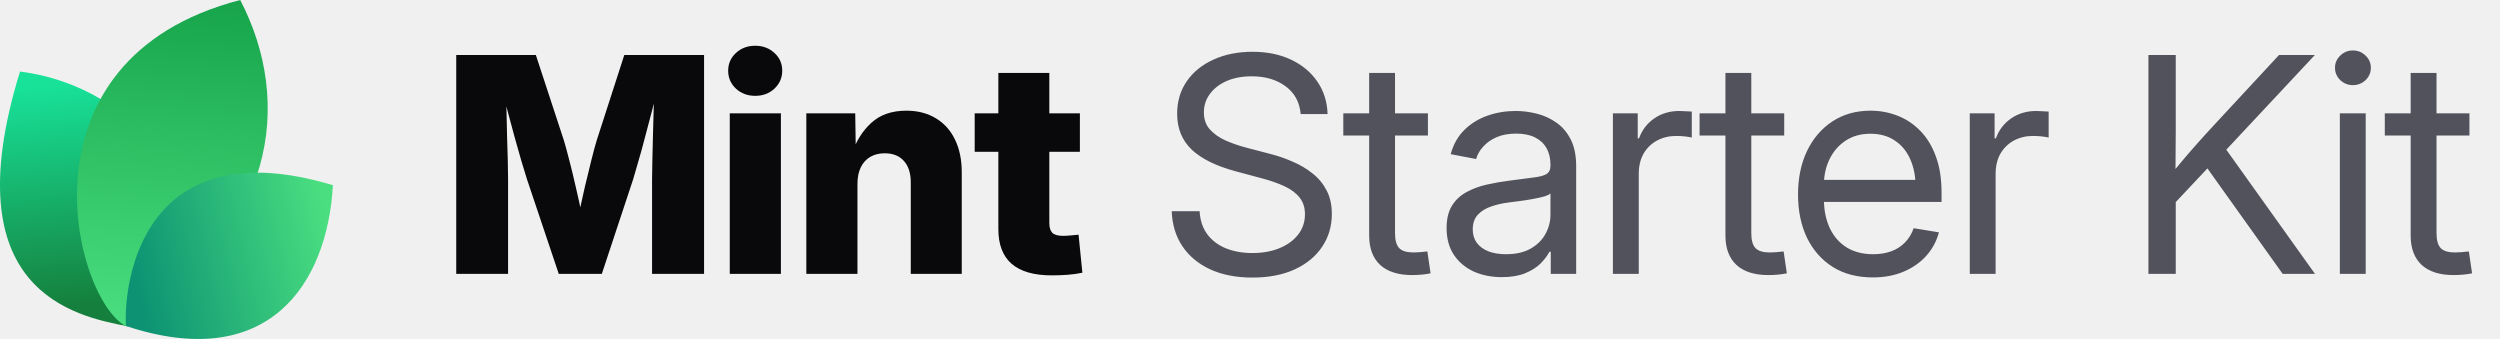
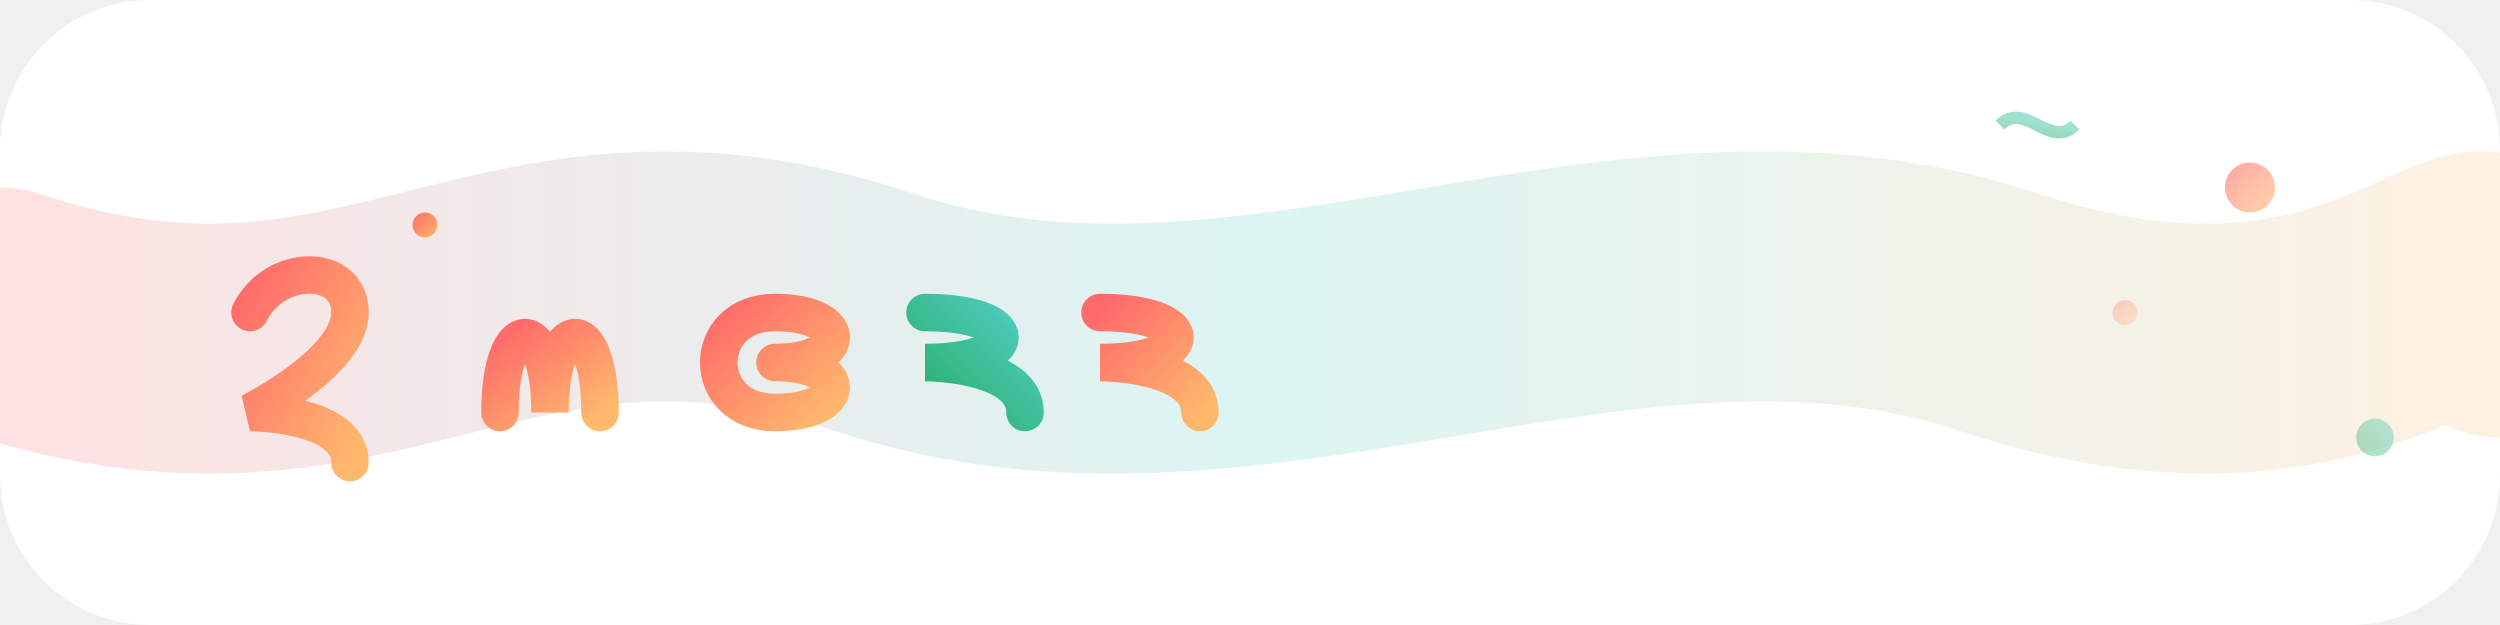
- <svg xmlns="http://www.w3.org/2000/svg" width="177" height="24" viewBox="0 0 177 24" fill="none">
-   <path d="M9.061 23.108C5.268 22.377 -3.391 20.627 1.417 5.064C9.634 6.099 16.973 14.064 9.061 23.108Z" fill="url(#paint0_linear_17557_2020)" />
-   <path d="M8.919 23.094C5.276 21.222 0.784 4.209 17.007 0C20.757 7.193 19.621 16.545 8.919 23.094Z" fill="url(#paint1_linear_17557_2020)" />
-   <path d="M8.914 23.079C8.735 19.882 10.159 9.085 23.57 13.111C23.181 20.123 18.984 26.418 8.914 23.079Z" fill="url(#paint2_linear_17557_2020)" />
-   <path d="M32.301 19.392V3.894H37.938L39.925 9.948C40.036 10.315 40.164 10.787 40.31 11.362C40.462 11.938 40.611 12.552 40.757 13.204C40.91 13.855 41.048 14.483 41.173 15.086C41.305 15.682 41.412 16.192 41.495 16.615H40.695C40.771 16.192 40.871 15.682 40.996 15.086C41.128 14.49 41.267 13.866 41.412 13.214C41.565 12.562 41.714 11.948 41.86 11.373C42.005 10.79 42.133 10.315 42.244 9.948L44.2 3.894H49.848V19.392H46.166V12.704C46.166 12.357 46.173 11.917 46.187 11.383C46.2 10.849 46.214 10.27 46.228 9.646C46.249 9.022 46.266 8.391 46.28 7.753C46.301 7.115 46.311 6.519 46.311 5.964H46.623C46.485 6.561 46.332 7.181 46.166 7.826C45.999 8.471 45.833 9.102 45.666 9.719C45.507 10.336 45.351 10.901 45.198 11.414C45.053 11.928 44.928 12.357 44.824 12.704L42.608 19.392H39.561L37.314 12.704C37.203 12.357 37.072 11.928 36.919 11.414C36.773 10.901 36.614 10.34 36.441 9.729C36.274 9.112 36.104 8.481 35.931 7.836C35.764 7.192 35.608 6.567 35.463 5.964H35.827C35.834 6.512 35.844 7.105 35.858 7.743C35.872 8.374 35.886 9.005 35.9 9.636C35.92 10.26 35.938 10.839 35.952 11.373C35.965 11.907 35.972 12.351 35.972 12.704V19.392H32.301ZM51.668 19.392V8.024H55.288V19.392H51.668ZM53.468 6.786C52.927 6.786 52.473 6.616 52.105 6.276C51.738 5.93 51.554 5.507 51.554 5.007C51.554 4.508 51.738 4.088 52.105 3.749C52.473 3.409 52.927 3.239 53.468 3.239C54.009 3.239 54.463 3.409 54.83 3.749C55.198 4.082 55.382 4.501 55.382 5.007C55.382 5.507 55.198 5.93 54.83 6.276C54.463 6.616 54.009 6.786 53.468 6.786ZM60.708 13.027V19.392H57.088V8.024H60.551L60.593 10.967H60.281C60.593 10.024 61.061 9.268 61.685 8.7C62.309 8.124 63.138 7.836 64.171 7.836C64.975 7.836 65.672 8.017 66.262 8.377C66.851 8.731 67.302 9.234 67.614 9.885C67.933 10.537 68.092 11.307 68.092 12.194V19.392H64.483V12.912C64.483 12.26 64.32 11.754 63.994 11.394C63.675 11.033 63.221 10.853 62.632 10.853C62.25 10.853 61.914 10.936 61.623 11.102C61.332 11.269 61.106 11.515 60.947 11.841C60.787 12.16 60.708 12.555 60.708 13.027ZM76.456 8.024V10.749H69.008V8.024H76.456ZM70.683 5.163H74.292V15.783C74.292 16.102 74.361 16.334 74.5 16.48C74.646 16.625 74.899 16.698 75.259 16.698C75.405 16.698 75.596 16.688 75.831 16.667C76.074 16.646 76.251 16.629 76.362 16.615L76.632 19.309C76.313 19.378 75.963 19.427 75.582 19.455C75.207 19.482 74.836 19.496 74.469 19.496C73.2 19.496 72.25 19.222 71.619 18.674C70.995 18.127 70.683 17.308 70.683 16.22V5.163Z" fill="#09090B" />
-   <path d="M88.667 19.652C87.523 19.652 86.528 19.458 85.682 19.07C84.843 18.681 84.188 18.137 83.716 17.437C83.245 16.736 82.992 15.908 82.957 14.951H84.933C84.968 15.596 85.148 16.14 85.474 16.584C85.8 17.021 86.24 17.354 86.795 17.582C87.35 17.804 87.974 17.915 88.667 17.915C89.388 17.915 90.026 17.801 90.581 17.572C91.143 17.343 91.583 17.024 91.902 16.615C92.228 16.199 92.391 15.717 92.391 15.169C92.391 14.698 92.266 14.306 92.017 13.994C91.767 13.675 91.413 13.408 90.956 13.193C90.498 12.978 89.954 12.787 89.323 12.621L87.502 12.132C86.123 11.765 85.082 11.255 84.382 10.603C83.689 9.944 83.342 9.095 83.342 8.055C83.342 7.174 83.571 6.404 84.028 5.746C84.486 5.087 85.117 4.577 85.921 4.217C86.726 3.849 87.645 3.666 88.678 3.666C89.718 3.666 90.63 3.853 91.413 4.227C92.204 4.602 92.824 5.122 93.275 5.787C93.726 6.446 93.965 7.209 93.993 8.076H92.089C92.013 7.23 91.656 6.574 91.018 6.11C90.387 5.638 89.586 5.403 88.615 5.403C87.95 5.403 87.36 5.513 86.847 5.735C86.341 5.957 85.946 6.262 85.661 6.651C85.377 7.032 85.235 7.469 85.235 7.961C85.235 8.447 85.377 8.849 85.661 9.168C85.946 9.48 86.317 9.74 86.774 9.948C87.232 10.149 87.724 10.319 88.251 10.457L89.884 10.884C90.439 11.023 90.977 11.206 91.496 11.435C92.023 11.657 92.495 11.934 92.911 12.267C93.334 12.593 93.67 12.995 93.92 13.474C94.17 13.945 94.294 14.504 94.294 15.149C94.294 16.015 94.066 16.788 93.608 17.468C93.157 18.148 92.512 18.681 91.673 19.07C90.834 19.458 89.832 19.652 88.667 19.652ZM101.097 8.024V9.594H95.106V8.024H101.097ZM96.937 5.163H98.767V16.521C98.767 17 98.865 17.347 99.059 17.562C99.26 17.77 99.6 17.874 100.078 17.874C100.21 17.874 100.366 17.867 100.546 17.853C100.733 17.832 100.903 17.815 101.056 17.801L101.285 19.351C101.097 19.392 100.886 19.423 100.65 19.444C100.414 19.465 100.189 19.475 99.974 19.475C98.996 19.475 98.244 19.236 97.717 18.758C97.197 18.272 96.937 17.579 96.937 16.677V5.163ZM106.33 19.621C105.595 19.621 104.932 19.489 104.343 19.226C103.754 18.955 103.285 18.564 102.939 18.05C102.592 17.53 102.419 16.896 102.419 16.147C102.419 15.495 102.547 14.965 102.804 14.556C103.06 14.146 103.403 13.828 103.833 13.599C104.263 13.363 104.742 13.186 105.269 13.068C105.796 12.95 106.333 12.857 106.881 12.787C107.574 12.69 108.132 12.617 108.555 12.569C108.978 12.52 109.287 12.441 109.481 12.33C109.675 12.212 109.772 12.014 109.772 11.737V11.654C109.772 11.203 109.679 10.815 109.492 10.489C109.311 10.163 109.041 9.91 108.68 9.729C108.32 9.549 107.872 9.459 107.338 9.459C106.805 9.459 106.34 9.546 105.945 9.719C105.556 9.892 105.241 10.118 104.998 10.395C104.755 10.665 104.593 10.953 104.509 11.258L102.71 10.915C102.897 10.222 103.22 9.65 103.677 9.199C104.135 8.748 104.679 8.412 105.31 8.19C105.941 7.968 106.607 7.857 107.307 7.857C107.8 7.857 108.295 7.92 108.795 8.044C109.301 8.169 109.765 8.381 110.188 8.679C110.611 8.97 110.951 9.369 111.208 9.875C111.464 10.374 111.593 11.005 111.593 11.768V19.392H109.793V17.822H109.7C109.568 18.085 109.363 18.359 109.086 18.643C108.809 18.921 108.444 19.153 107.994 19.34C107.543 19.527 106.988 19.621 106.33 19.621ZM106.621 17.998C107.321 17.998 107.904 17.867 108.368 17.603C108.84 17.333 109.19 16.986 109.419 16.563C109.654 16.133 109.772 15.682 109.772 15.211V13.692C109.703 13.769 109.554 13.841 109.325 13.911C109.096 13.973 108.829 14.032 108.524 14.088C108.226 14.143 107.921 14.192 107.609 14.233C107.304 14.275 107.033 14.309 106.798 14.337C106.354 14.393 105.938 14.49 105.549 14.628C105.168 14.76 104.86 14.954 104.624 15.211C104.388 15.467 104.27 15.811 104.27 16.241C104.27 16.615 104.367 16.934 104.561 17.198C104.762 17.461 105.04 17.662 105.393 17.801C105.747 17.933 106.156 17.998 106.621 17.998ZM114.193 19.392V8.024H115.951V9.792H116.045C116.253 9.209 116.61 8.741 117.116 8.388C117.622 8.034 118.219 7.857 118.905 7.857C119.058 7.857 119.217 7.864 119.384 7.878C119.55 7.885 119.682 7.892 119.779 7.899V9.74C119.716 9.719 119.578 9.695 119.363 9.667C119.155 9.639 118.922 9.625 118.666 9.625C118.174 9.625 117.726 9.733 117.324 9.948C116.922 10.163 116.603 10.471 116.367 10.874C116.138 11.276 116.024 11.758 116.024 12.319V19.392H114.193ZM126.322 8.024V9.594H120.33V8.024H126.322ZM122.161 5.163H123.992V16.521C123.992 17 124.089 17.347 124.283 17.562C124.484 17.77 124.824 17.874 125.302 17.874C125.434 17.874 125.59 17.867 125.77 17.853C125.958 17.832 126.127 17.815 126.28 17.801L126.509 19.351C126.322 19.392 126.11 19.423 125.874 19.444C125.639 19.465 125.413 19.475 125.198 19.475C124.221 19.475 123.468 19.236 122.941 18.758C122.421 18.272 122.161 17.579 122.161 16.677V5.163ZM132.604 19.642C131.502 19.642 130.555 19.396 129.765 18.903C128.974 18.404 128.364 17.714 127.934 16.834C127.511 15.946 127.3 14.927 127.3 13.775C127.3 12.611 127.511 11.584 127.934 10.697C128.364 9.802 128.964 9.102 129.734 8.596C130.51 8.089 131.408 7.836 132.428 7.836C133.1 7.836 133.738 7.954 134.341 8.19C134.952 8.426 135.489 8.783 135.954 9.261C136.425 9.74 136.793 10.343 137.056 11.071C137.327 11.792 137.462 12.645 137.462 13.63V14.296H128.433V12.735H136.463L135.631 13.297C135.631 12.541 135.506 11.876 135.257 11.3C135.007 10.725 134.643 10.277 134.165 9.958C133.686 9.632 133.107 9.469 132.428 9.469C131.748 9.469 131.162 9.632 130.67 9.958C130.177 10.284 129.796 10.725 129.526 11.279C129.262 11.827 129.13 12.441 129.13 13.12V14.046C129.13 14.864 129.273 15.572 129.557 16.168C129.841 16.757 130.243 17.211 130.763 17.53C131.283 17.842 131.901 17.998 132.615 17.998C133.093 17.998 133.523 17.929 133.905 17.79C134.293 17.645 134.619 17.433 134.882 17.156C135.153 16.879 135.354 16.546 135.486 16.157L137.275 16.449C137.108 17.08 136.81 17.634 136.38 18.113C135.95 18.591 135.413 18.966 134.768 19.236C134.123 19.507 133.402 19.642 132.604 19.642ZM139.459 19.392V8.024H141.217V9.792H141.311C141.519 9.209 141.876 8.741 142.382 8.388C142.888 8.034 143.485 7.857 144.171 7.857C144.324 7.857 144.483 7.864 144.649 7.878C144.816 7.885 144.948 7.892 145.045 7.899V9.74C144.982 9.719 144.844 9.695 144.629 9.667C144.421 9.639 144.188 9.625 143.932 9.625C143.439 9.625 142.992 9.733 142.59 9.948C142.188 10.163 141.869 10.471 141.633 10.874C141.404 11.276 141.29 11.758 141.29 12.319V19.392H139.459ZM153.429 14.961V12.715C153.783 12.257 154.136 11.82 154.49 11.404C154.844 10.981 155.204 10.565 155.572 10.156C155.939 9.74 156.314 9.327 156.695 8.918L161.355 3.894H163.893L157.277 10.967H157.184L153.429 14.961ZM152.108 19.392V3.894H154.043V9.241L154.022 12.559L154.043 13.505V19.392H152.108ZM161.615 19.392L155.967 11.477L157.173 9.969L163.903 19.392H161.615ZM165.661 19.392V8.024H167.492V19.392H165.661ZM166.587 6.027C166.24 6.027 165.942 5.909 165.692 5.673C165.443 5.43 165.318 5.139 165.318 4.799C165.318 4.459 165.443 4.172 165.692 3.936C165.942 3.693 166.24 3.572 166.587 3.572C166.934 3.572 167.232 3.693 167.482 3.936C167.731 4.172 167.856 4.459 167.856 4.799C167.856 5.139 167.731 5.43 167.482 5.673C167.232 5.909 166.934 6.027 166.587 6.027ZM174.836 8.024V9.594H168.844V8.024H174.836ZM170.675 5.163H172.506V16.521C172.506 17 172.603 17.347 172.797 17.562C172.998 17.77 173.338 17.874 173.816 17.874C173.948 17.874 174.104 17.867 174.284 17.853C174.472 17.832 174.641 17.815 174.794 17.801L175.023 19.351C174.836 19.392 174.624 19.423 174.388 19.444C174.153 19.465 173.927 19.475 173.712 19.475C172.735 19.475 171.982 19.236 171.455 18.758C170.935 18.272 170.675 17.579 170.675 16.677V5.163Z" fill="#52525C" />
+ <svg xmlns="http://www.w3.org/2000/svg" width="200" height="50" viewBox="0 0 200 50" fill="none">
  <defs>
-     <linearGradient id="paint0_linear_17557_2020" x1="3.776" y1="5.916" x2="5.232" y2="21.559" gradientUnits="userSpaceOnUse">
-       <stop stop-color="#18E299" />
-       <stop offset="1" stop-color="#15803D" />
+     <linearGradient id="gradient1" x1="0%" y1="0%" x2="100%" y2="100%">
+       <stop offset="0%" style="stop-color:#FF6B6B;stop-opacity:1" />
+       <stop offset="100%" style="stop-color:#FFB86C;stop-opacity:1" />
    </linearGradient>
-     <linearGradient id="paint1_linear_17557_2020" x1="12.171" y1="-0.718" x2="10.19" y2="22.983" gradientUnits="userSpaceOnUse">
-       <stop stop-color="#16A34A" />
-       <stop offset="1" stop-color="#4ADE80" />
+     <linearGradient id="gradient2" x1="100%" y1="0%" x2="0%" y2="100%">
+       <stop offset="0%" style="stop-color:#4ECDC4;stop-opacity:1" />
+       <stop offset="100%" style="stop-color:#2BAE66;stop-opacity:1" />
    </linearGradient>
-     <linearGradient id="paint2_linear_17557_2020" x1="23.133" y1="15.353" x2="9.338" y2="18.52" gradientUnits="userSpaceOnUse">
-       <stop stop-color="#4ADE80" />
-       <stop offset="1" stop-color="#0D9373" />
+     <linearGradient id="gradient3" x1="0%" y1="0%" x2="100%" y2="0%">
+       <stop offset="0%" style="stop-color:#FF6B6B;stop-opacity:0.2" />
+       <stop offset="50%" style="stop-color:#4ECDC4;stop-opacity:0.2" />
+       <stop offset="100%" style="stop-color:#FFB86C;stop-opacity:0.2" />
    </linearGradient>
  </defs>
+   <rect width="200" height="50" rx="12" fill="white" />
+   <path d="M0 25C30 35 40 15 70 25C100 35 130 15 160 25C190 35 200 15 200 25" stroke="url(#gradient3)" stroke-width="20" stroke-linecap="round" fill="none" />
+   <g transform="translate(20, 33)">
+     <path d="M0 -8C2 -12 8 -12 8 -8C8 -4 0 0 0 0C0 0 8 0 8 4" stroke="url(#gradient1)" stroke-width="3" stroke-linecap="round" fill="none" />
+     <path d="M14 0V-8M14 -12L14 -13" stroke="url(#gradient2)" stroke-width="3" stroke-linecap="round" />
+     <circle cx="14" cy="-15" r="1" fill="url(#gradient1)" />
+     <path d="M20 0C20 -8 24 -8 24 0C24 -8 28 -8 28 0" stroke="url(#gradient1)" stroke-width="3" stroke-linecap="round" fill="none" />
+     <path d="M34 4C34 4 34 -16 34 -16" stroke="url(#gradient2)" stroke-width="3" stroke-linecap="round" />
+     <path d="M42 -4C48 -4 48 -8 42 -8C36 -8 36 0 42 0C48 0 48 -4 42 -4" stroke="url(#gradient1)" stroke-width="3" stroke-linecap="round" fill="none" />
+     <path d="M54 -8C62 -8 62 -4 54 -4C54 -4 62 -4 62 0" stroke="url(#gradient2)" stroke-width="3" stroke-linecap="round" fill="none" />
+     <path d="M68 -8C76 -8 76 -4 68 -4C68 -4 76 -4 76 0" stroke="url(#gradient1)" stroke-width="3" stroke-linecap="round" fill="none" />
+   </g>
+   <circle cx="180" cy="15" r="2" fill="url(#gradient1)" opacity="0.6" />
+   <circle cx="190" cy="35" r="1.5" fill="url(#gradient2)" opacity="0.4" />
+   <circle cx="170" cy="25" r="1" fill="url(#gradient1)" opacity="0.3" />
+   <path d="M160 10C162 8 164 12 166 10" stroke="url(#gradient2)" stroke-width="1" opacity="0.5" />
</svg>
